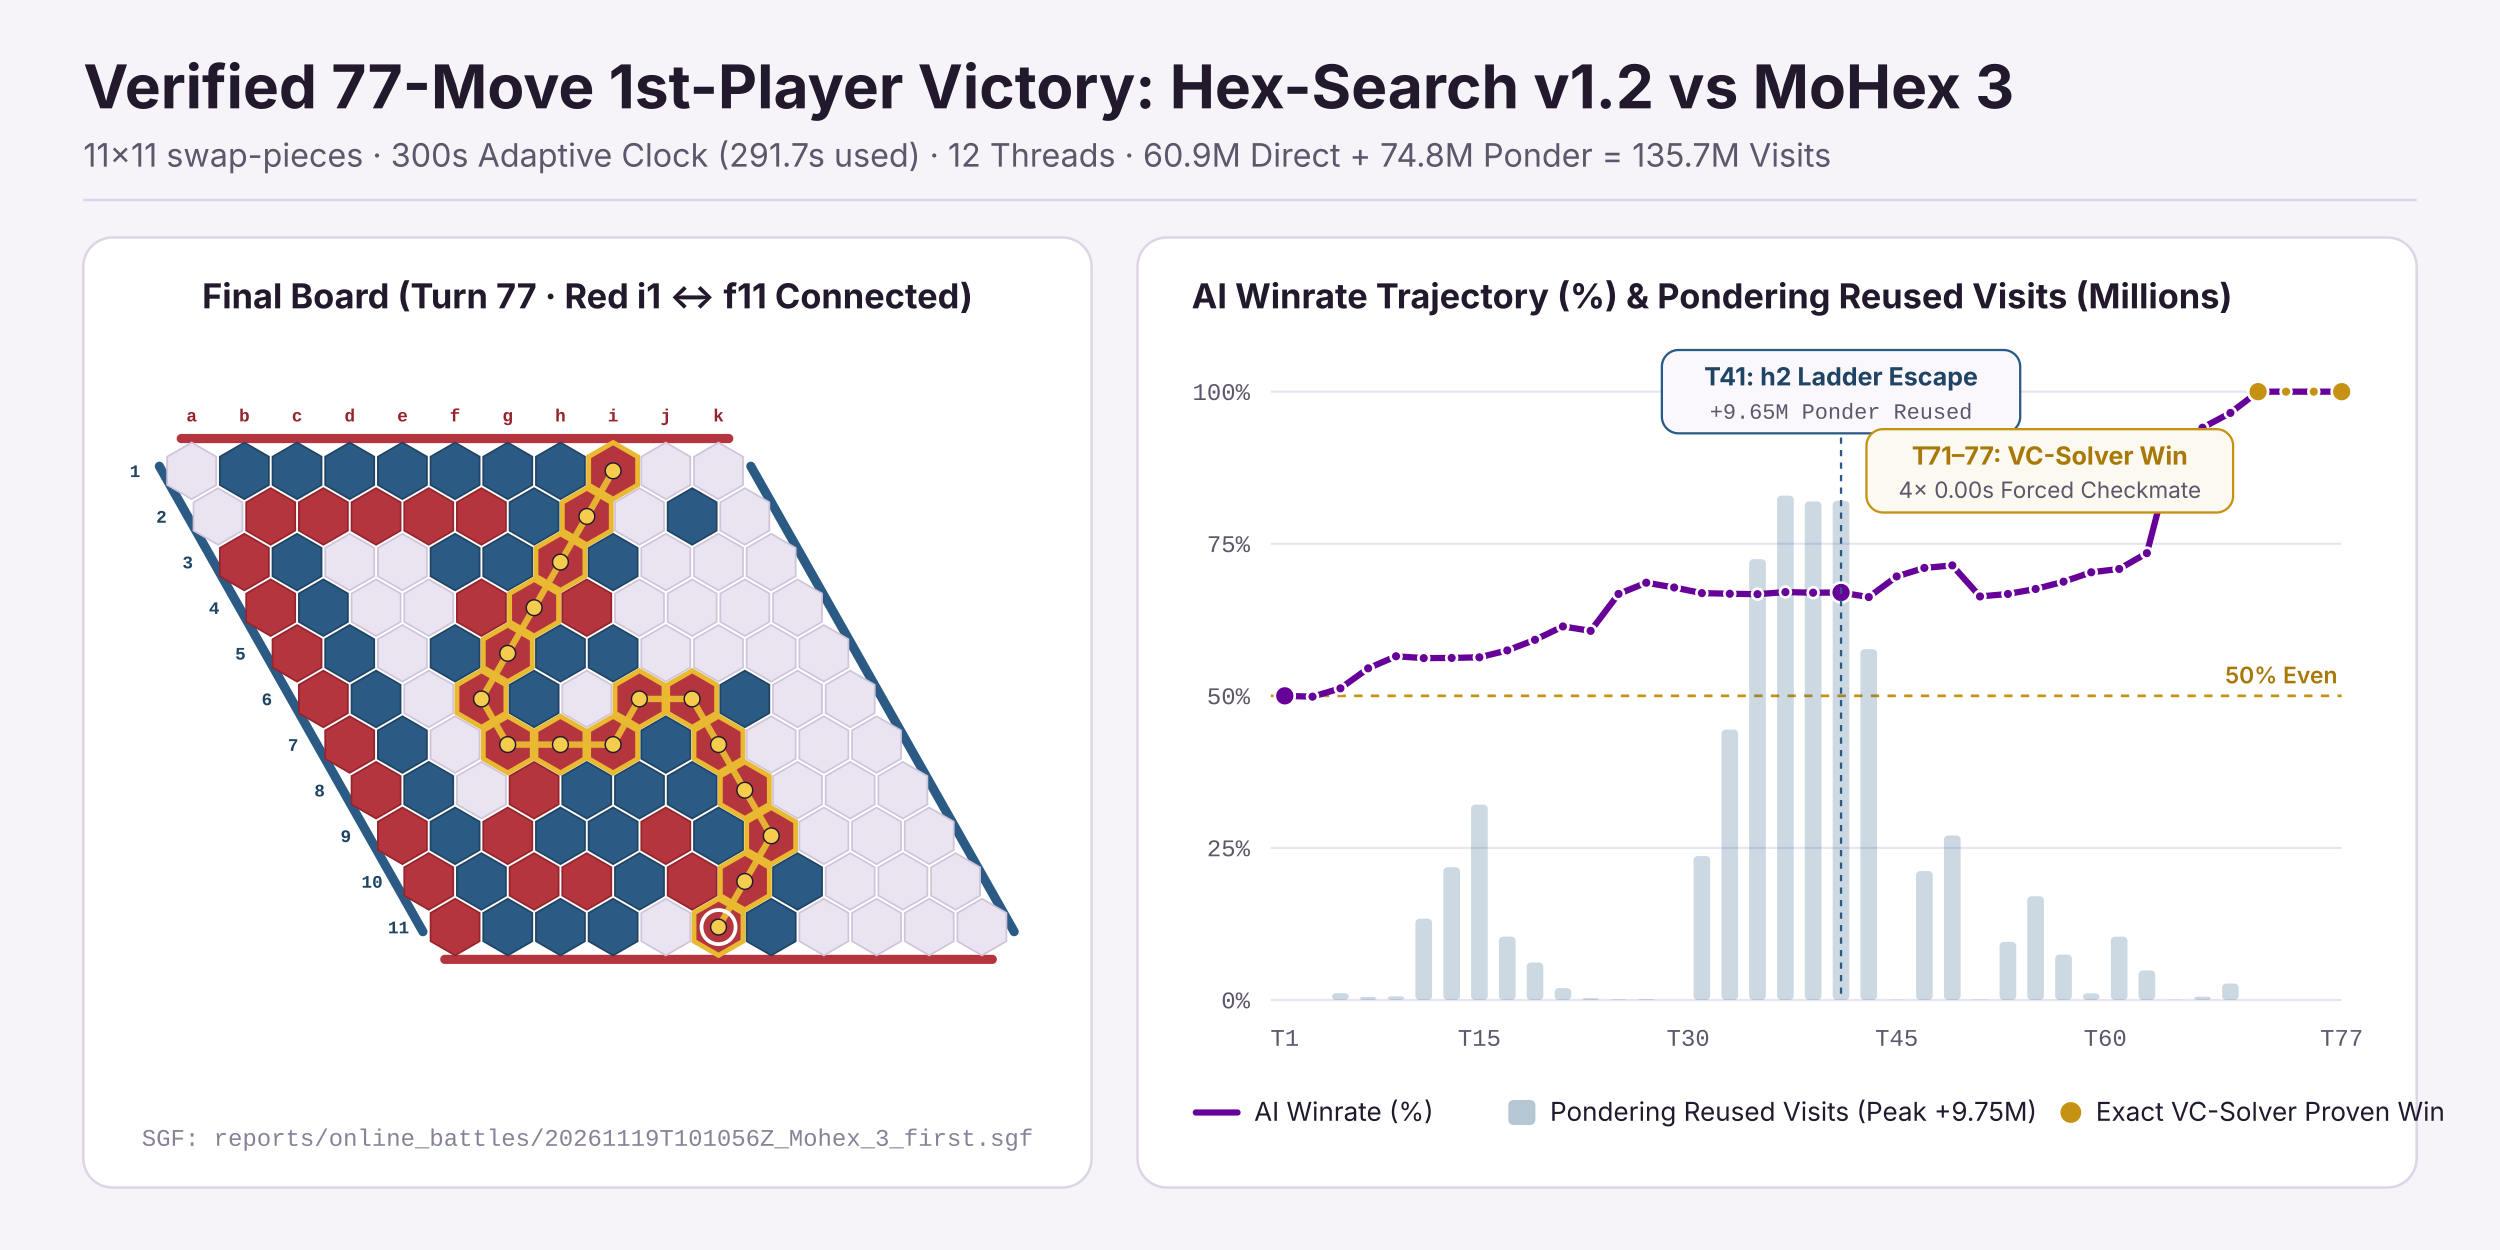
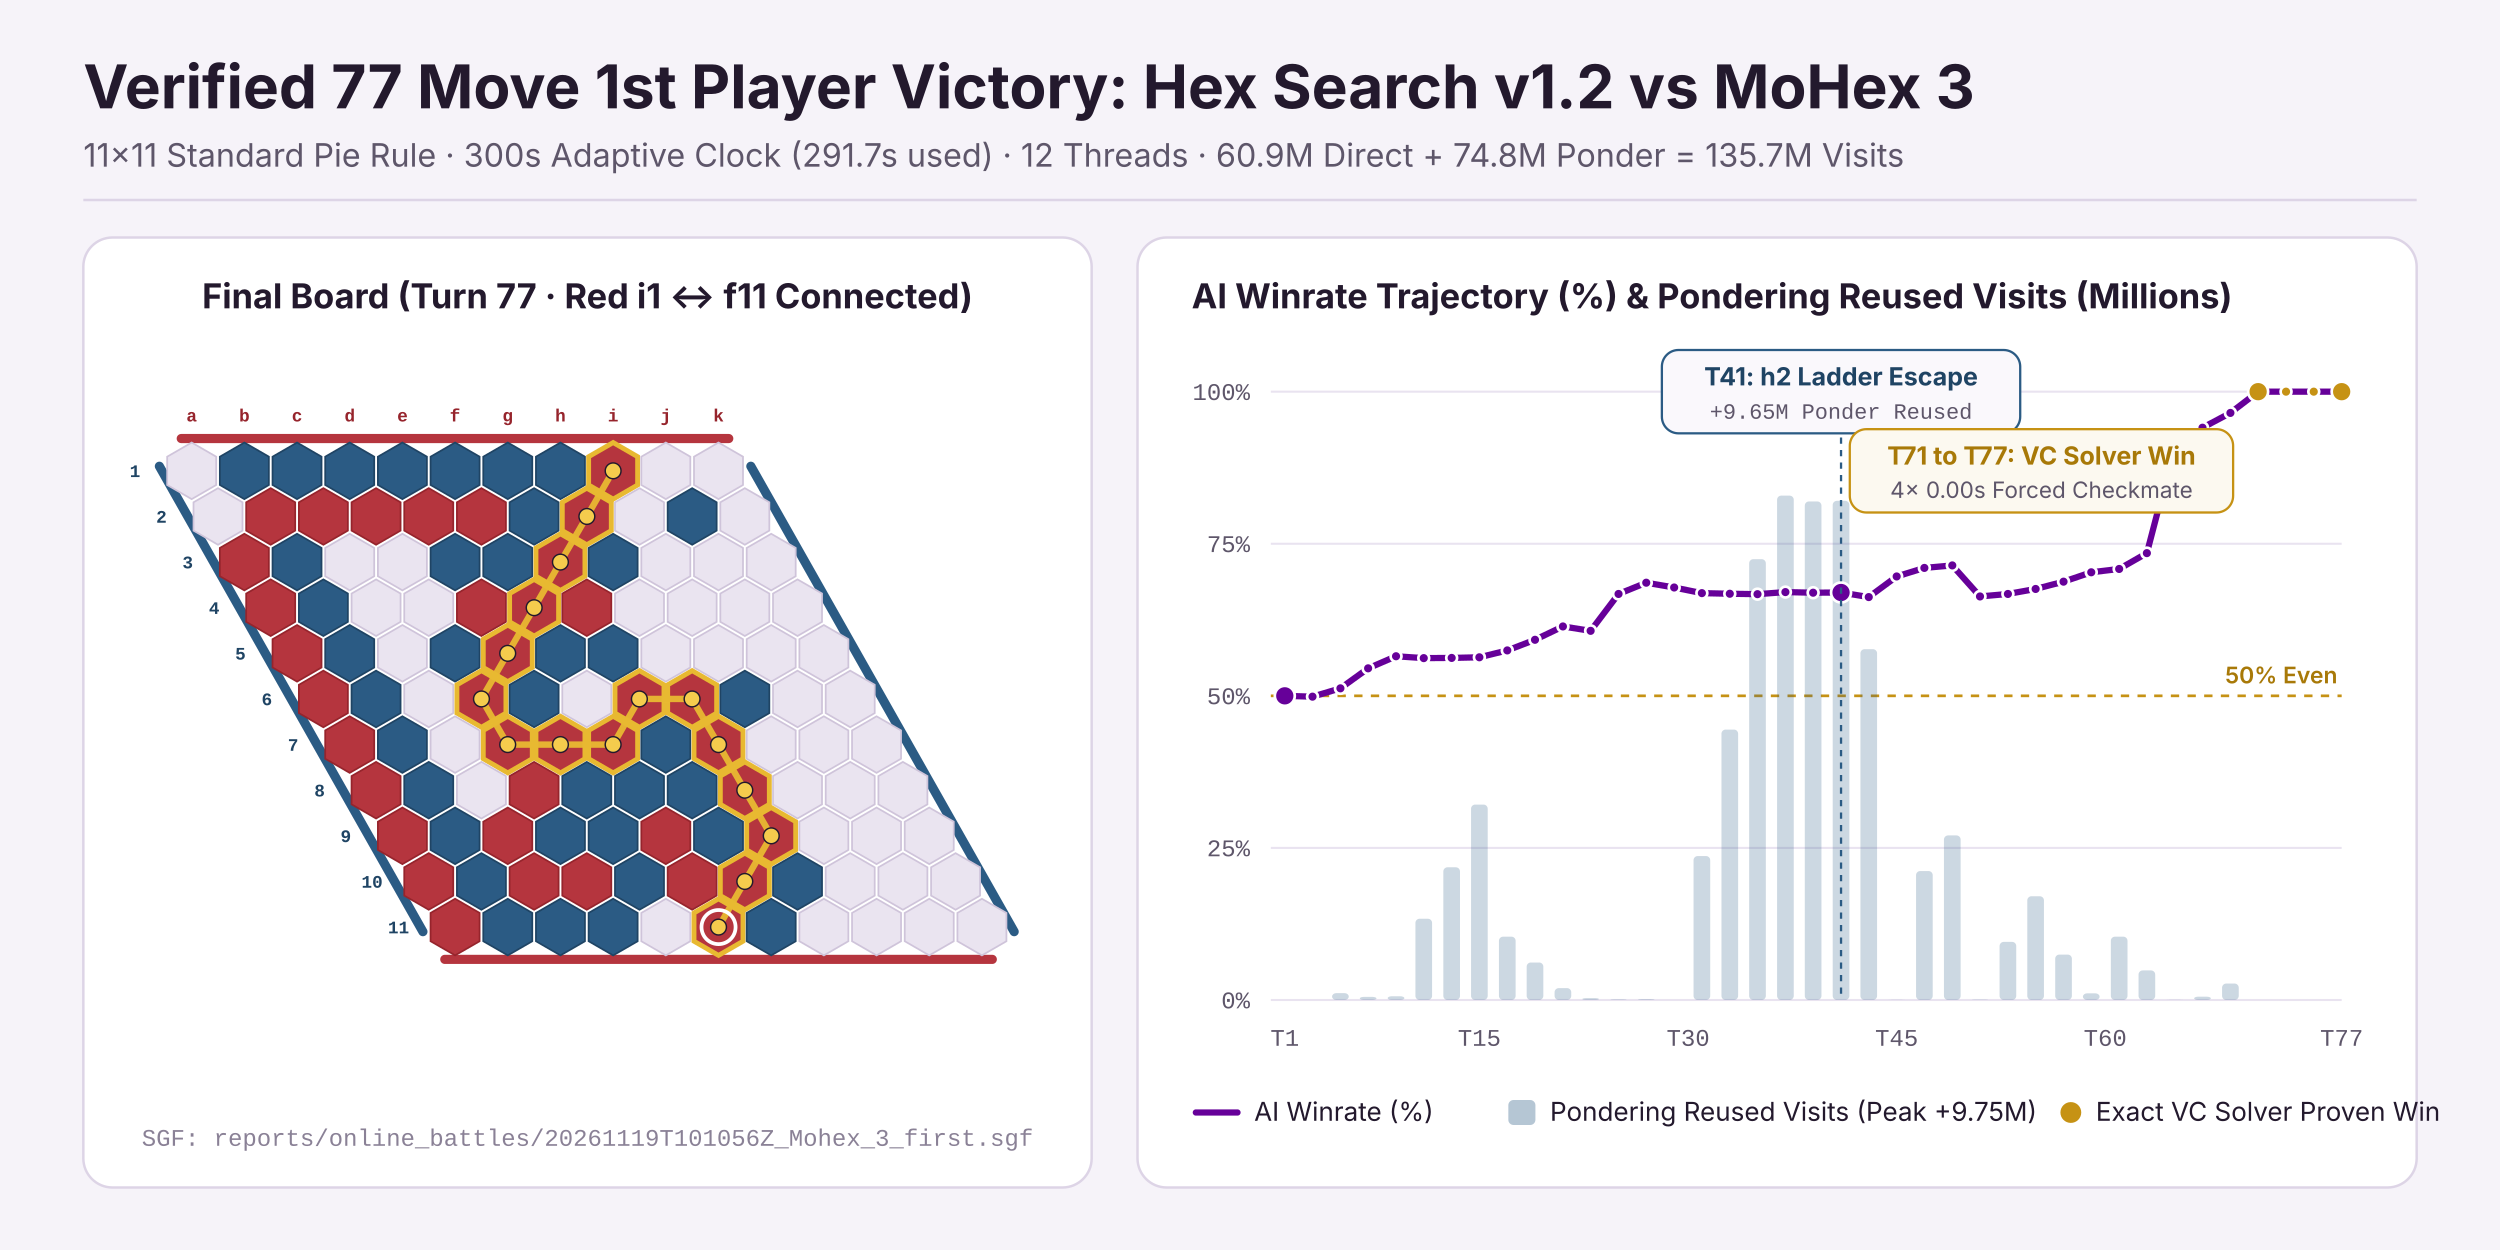
<svg xmlns="http://www.w3.org/2000/svg" viewBox="0 0 1200 600" width="1200" height="600" role="img" aria-labelledby="title desc">
  <style>text{font-family:Inter, 'Segoe UI', -apple-system, BlinkMacSystemFont, Helvetica, Arial, sans-serif;font-variant-numeric:tabular-nums}.mono{font-family:'JetBrains Mono', Consolas, 'Courier New', monospace}</style>
  <rect width="1200" height="600" fill="#F6F3F9" />
-   <text x="40" y="52" fill="#23192D" font-size="29" font-weight="750">Verified 77-Move 1st-Player Victory: Hex-Search v1.2 vs MoHex 3</text>
-   <text x="40" y="80" fill="#5E566A" font-size="15.5">11×11 swap-pieces · 300s Adaptive Clock (291.7s used) · 12 Threads · 60.9M Direct + 74.8M Ponder = 135.7M Visits</text>
+   <text x="40" y="52" fill="#23192D" font-size="29" font-weight="750">Verified 77 Move 1st Player Victory: Hex Search v1.2 vs MoHex 3</text>
+   <text x="40" y="80" fill="#5E566A" font-size="15.5">11×11 Standard Pie Rule · 300s Adaptive Clock (291.7s used) · 12 Threads · 60.9M Direct + 74.8M Ponder = 135.7M Visits</text>
  <path d="M40 96H1160" stroke="#DDD4E6" stroke-width="1.2" />
  <rect x="40" y="114" width="484" height="456" rx="14" fill="#FFFFFF" stroke="#DDD4E6" stroke-width="1.2" />
  <text x="282" y="148" text-anchor="middle" fill="#23192D" font-size="16.5" font-weight="700">Final Board (Turn 77 · Red i1 ↔ f11 Connected)</text>
  <line x1="87.0" y1="210.5" x2="349.8" y2="210.5" stroke="#B5353E" stroke-width="4.4" stroke-linecap="round" />
  <line x1="213.5" y1="460.5" x2="476.3" y2="460.5" stroke="#B5353E" stroke-width="4.4" stroke-linecap="round" />
  <line x1="76.5" y1="223.8" x2="203.0" y2="447.2" stroke="#2B5B84" stroke-width="4.4" stroke-linecap="round" />
  <line x1="360.4" y1="223.8" x2="486.8" y2="447.2" stroke="#2B5B84" stroke-width="4.4" stroke-linecap="round" />
  <text class="mono" x="92.0" y="202.3" text-anchor="middle" fill="#96242C" font-size="8.5" font-weight="700">a</text>
  <text class="mono" x="117.3" y="202.3" text-anchor="middle" fill="#96242C" font-size="8.5" font-weight="700">b</text>
  <text class="mono" x="142.6" y="202.3" text-anchor="middle" fill="#96242C" font-size="8.5" font-weight="700">c</text>
  <text class="mono" x="167.9" y="202.3" text-anchor="middle" fill="#96242C" font-size="8.5" font-weight="700">d</text>
  <text class="mono" x="193.2" y="202.3" text-anchor="middle" fill="#96242C" font-size="8.5" font-weight="700">e</text>
  <text class="mono" x="218.4" y="202.3" text-anchor="middle" fill="#96242C" font-size="8.5" font-weight="700">f</text>
  <text class="mono" x="243.7" y="202.3" text-anchor="middle" fill="#96242C" font-size="8.5" font-weight="700">g</text>
  <text class="mono" x="269.0" y="202.3" text-anchor="middle" fill="#96242C" font-size="8.5" font-weight="700">h</text>
  <text class="mono" x="294.3" y="202.3" text-anchor="middle" fill="#96242C" font-size="8.5" font-weight="700">i</text>
  <text class="mono" x="319.6" y="202.3" text-anchor="middle" fill="#96242C" font-size="8.5" font-weight="700">j</text>
  <text class="mono" x="344.9" y="202.3" text-anchor="middle" fill="#96242C" font-size="8.5" font-weight="700">k</text>
  <text class="mono" x="64.8" y="229.0" text-anchor="middle" fill="#1F4464" font-size="8.5" font-weight="700">1</text>
  <text class="mono" x="77.5" y="250.9" text-anchor="middle" fill="#1F4464" font-size="8.5" font-weight="700">2</text>
  <text class="mono" x="90.1" y="272.8" text-anchor="middle" fill="#1F4464" font-size="8.5" font-weight="700">3</text>
  <text class="mono" x="102.8" y="294.7" text-anchor="middle" fill="#1F4464" font-size="8.5" font-weight="700">4</text>
  <text class="mono" x="115.4" y="316.6" text-anchor="middle" fill="#1F4464" font-size="8.5" font-weight="700">5</text>
  <text class="mono" x="128.1" y="338.5" text-anchor="middle" fill="#1F4464" font-size="8.5" font-weight="700">6</text>
  <text class="mono" x="140.7" y="360.4" text-anchor="middle" fill="#1F4464" font-size="8.5" font-weight="700">7</text>
  <text class="mono" x="153.4" y="382.3" text-anchor="middle" fill="#1F4464" font-size="8.5" font-weight="700">8</text>
  <text class="mono" x="166.0" y="404.2" text-anchor="middle" fill="#1F4464" font-size="8.5" font-weight="700">9</text>
  <text class="mono" x="178.6" y="426.1" text-anchor="middle" fill="#1F4464" font-size="8.5" font-weight="700">10</text>
  <text class="mono" x="191.3" y="448.0" text-anchor="middle" fill="#1F4464" font-size="8.5" font-weight="700">11</text>
  <polygon points="103.76,219.21 103.76,232.79 92.00,239.58 80.24,232.79 80.24,219.21 92.00,212.42" fill="#EAE4F0" stroke="#CFC4DA" stroke-width="0.85" />
  <polygon points="129.05,219.21 129.05,232.79 117.29,239.58 105.53,232.79 105.53,219.21 117.29,212.42" fill="#2B5B84" stroke="#1F4464" stroke-width="0.85" />
  <polygon points="154.33,219.21 154.33,232.79 142.58,239.58 130.82,232.79 130.82,219.21 142.58,212.42" fill="#2B5B84" stroke="#1F4464" stroke-width="0.85" />
  <polygon points="179.62,219.21 179.62,232.79 167.86,239.58 156.10,232.79 156.10,219.21 167.86,212.42" fill="#2B5B84" stroke="#1F4464" stroke-width="0.85" />
  <polygon points="204.91,219.21 204.91,232.79 193.15,239.58 181.39,232.79 181.39,219.21 193.15,212.42" fill="#2B5B84" stroke="#1F4464" stroke-width="0.85" />
  <polygon points="230.20,219.21 230.20,232.79 218.44,239.58 206.68,232.79 206.68,219.21 218.44,212.42" fill="#2B5B84" stroke="#1F4464" stroke-width="0.85" />
  <polygon points="255.49,219.21 255.49,232.79 243.73,239.58 231.97,232.79 231.97,219.21 243.73,212.42" fill="#2B5B84" stroke="#1F4464" stroke-width="0.85" />
  <polygon points="280.77,219.21 280.77,232.79 269.02,239.58 257.26,232.79 257.26,219.21 269.02,212.42" fill="#2B5B84" stroke="#1F4464" stroke-width="0.85" />
  <polygon points="306.06,219.21 306.06,232.79 294.30,239.58 282.54,232.79 282.54,219.21 294.30,212.42" fill="#B5353E" stroke="#E8B931" stroke-width="2.34" />
  <polygon points="331.35,219.21 331.35,232.79 319.59,239.58 307.83,232.79 307.83,219.21 319.59,212.42" fill="#EAE4F0" stroke="#CFC4DA" stroke-width="0.85" />
  <polygon points="356.64,219.21 356.64,232.79 344.88,239.58 333.12,232.79 333.12,219.21 344.88,212.42" fill="#EAE4F0" stroke="#CFC4DA" stroke-width="0.85" />
  <polygon points="116.40,241.11 116.40,254.69 104.64,261.48 92.89,254.69 92.89,241.11 104.64,234.32" fill="#EAE4F0" stroke="#CFC4DA" stroke-width="0.85" />
  <polygon points="141.69,241.11 141.69,254.69 129.93,261.48 118.17,254.69 118.17,241.11 129.93,234.32" fill="#B5353E" stroke="#96242C" stroke-width="0.85" />
  <polygon points="166.98,241.11 166.98,254.69 155.22,261.48 143.46,254.69 143.46,241.11 155.22,234.32" fill="#B5353E" stroke="#96242C" stroke-width="0.85" />
  <polygon points="192.27,241.11 192.27,254.69 180.51,261.48 168.75,254.69 168.75,241.11 180.51,234.32" fill="#B5353E" stroke="#96242C" stroke-width="0.85" />
  <polygon points="217.55,241.11 217.55,254.69 205.80,261.48 194.04,254.69 194.04,241.11 205.80,234.32" fill="#B5353E" stroke="#96242C" stroke-width="0.85" />
  <polygon points="242.84,241.11 242.84,254.69 231.08,261.48 219.32,254.69 219.32,241.11 231.08,234.32" fill="#B5353E" stroke="#96242C" stroke-width="0.85" />
  <polygon points="268.13,241.11 268.13,254.69 256.37,261.48 244.61,254.69 244.61,241.11 256.37,234.32" fill="#2B5B84" stroke="#1F4464" stroke-width="0.85" />
  <polygon points="293.42,241.11 293.42,254.69 281.66,261.48 269.90,254.69 269.90,241.11 281.66,234.32" fill="#B5353E" stroke="#E8B931" stroke-width="2.34" />
  <polygon points="318.71,241.11 318.71,254.69 306.95,261.48 295.19,254.69 295.19,241.11 306.95,234.32" fill="#EAE4F0" stroke="#CFC4DA" stroke-width="0.85" />
  <polygon points="343.99,241.11 343.99,254.69 332.24,261.48 320.48,254.69 320.48,241.11 332.24,234.32" fill="#2B5B84" stroke="#1F4464" stroke-width="0.85" />
  <polygon points="369.28,241.11 369.28,254.69 357.52,261.48 345.76,254.69 345.76,241.11 357.52,234.32" fill="#EAE4F0" stroke="#CFC4DA" stroke-width="0.85" />
  <polygon points="129.05,263.01 129.05,276.59 117.29,283.38 105.53,276.59 105.53,263.01 117.29,256.22" fill="#B5353E" stroke="#96242C" stroke-width="0.85" />
  <polygon points="154.33,263.01 154.33,276.59 142.58,283.38 130.82,276.59 130.82,263.01 142.58,256.22" fill="#2B5B84" stroke="#1F4464" stroke-width="0.85" />
  <polygon points="179.62,263.01 179.62,276.59 167.86,283.38 156.10,276.59 156.10,263.01 167.86,256.22" fill="#EAE4F0" stroke="#CFC4DA" stroke-width="0.85" />
  <polygon points="204.91,263.01 204.91,276.59 193.15,283.38 181.39,276.59 181.39,263.01 193.15,256.22" fill="#EAE4F0" stroke="#CFC4DA" stroke-width="0.85" />
  <polygon points="230.20,263.01 230.20,276.59 218.44,283.38 206.68,276.59 206.68,263.01 218.44,256.22" fill="#2B5B84" stroke="#1F4464" stroke-width="0.85" />
  <polygon points="255.49,263.01 255.49,276.59 243.73,283.38 231.97,276.59 231.97,263.01 243.73,256.22" fill="#2B5B84" stroke="#1F4464" stroke-width="0.85" />
  <polygon points="280.77,263.01 280.77,276.59 269.02,283.38 257.26,276.59 257.26,263.01 269.02,256.22" fill="#B5353E" stroke="#E8B931" stroke-width="2.34" />
  <polygon points="306.06,263.01 306.06,276.59 294.30,283.38 282.54,276.59 282.54,263.01 294.30,256.22" fill="#2B5B84" stroke="#1F4464" stroke-width="0.85" />
  <polygon points="331.35,263.01 331.35,276.59 319.59,283.38 307.83,276.59 307.83,263.01 319.59,256.22" fill="#EAE4F0" stroke="#CFC4DA" stroke-width="0.85" />
  <polygon points="356.64,263.01 356.64,276.59 344.88,283.38 333.12,276.59 333.12,263.01 344.88,256.22" fill="#EAE4F0" stroke="#CFC4DA" stroke-width="0.85" />
  <polygon points="381.93,263.01 381.93,276.59 370.17,283.38 358.41,276.59 358.41,263.01 370.17,256.22" fill="#EAE4F0" stroke="#CFC4DA" stroke-width="0.85" />
  <polygon points="141.69,284.91 141.69,298.49 129.93,305.28 118.17,298.49 118.17,284.91 129.93,278.12" fill="#B5353E" stroke="#96242C" stroke-width="0.85" />
  <polygon points="166.98,284.91 166.98,298.49 155.22,305.28 143.46,298.49 143.46,284.91 155.22,278.12" fill="#2B5B84" stroke="#1F4464" stroke-width="0.85" />
  <polygon points="192.27,284.91 192.27,298.49 180.51,305.28 168.75,298.49 168.75,284.91 180.51,278.12" fill="#EAE4F0" stroke="#CFC4DA" stroke-width="0.85" />
  <polygon points="217.55,284.91 217.55,298.49 205.80,305.28 194.04,298.49 194.04,284.91 205.80,278.12" fill="#EAE4F0" stroke="#CFC4DA" stroke-width="0.85" />
  <polygon points="242.84,284.91 242.84,298.49 231.08,305.28 219.32,298.49 219.32,284.91 231.08,278.12" fill="#B5353E" stroke="#96242C" stroke-width="0.85" />
  <polygon points="268.13,284.91 268.13,298.49 256.37,305.28 244.61,298.49 244.61,284.91 256.37,278.12" fill="#B5353E" stroke="#E8B931" stroke-width="2.34" />
  <polygon points="293.42,284.91 293.42,298.49 281.66,305.28 269.90,298.49 269.90,284.91 281.66,278.12" fill="#B5353E" stroke="#96242C" stroke-width="0.85" />
  <polygon points="318.71,284.91 318.71,298.49 306.95,305.28 295.19,298.49 295.19,284.91 306.95,278.12" fill="#EAE4F0" stroke="#CFC4DA" stroke-width="0.85" />
  <polygon points="343.99,284.91 343.99,298.49 332.24,305.28 320.48,298.49 320.48,284.91 332.24,278.12" fill="#EAE4F0" stroke="#CFC4DA" stroke-width="0.85" />
  <polygon points="369.28,284.91 369.28,298.49 357.52,305.28 345.76,298.49 345.76,284.91 357.52,278.12" fill="#EAE4F0" stroke="#CFC4DA" stroke-width="0.85" />
  <polygon points="394.57,284.91 394.57,298.49 382.81,305.28 371.05,298.49 371.05,284.91 382.81,278.12" fill="#EAE4F0" stroke="#CFC4DA" stroke-width="0.85" />
  <polygon points="154.33,306.81 154.33,320.39 142.58,327.18 130.82,320.39 130.82,306.81 142.58,300.02" fill="#B5353E" stroke="#96242C" stroke-width="0.85" />
  <polygon points="179.62,306.81 179.62,320.39 167.86,327.18 156.10,320.39 156.10,306.81 167.86,300.02" fill="#2B5B84" stroke="#1F4464" stroke-width="0.85" />
  <polygon points="204.91,306.81 204.91,320.39 193.15,327.18 181.39,320.39 181.39,306.81 193.15,300.02" fill="#EAE4F0" stroke="#CFC4DA" stroke-width="0.85" />
  <polygon points="230.20,306.81 230.20,320.39 218.44,327.18 206.68,320.39 206.68,306.81 218.44,300.02" fill="#2B5B84" stroke="#1F4464" stroke-width="0.85" />
  <polygon points="255.49,306.81 255.49,320.39 243.73,327.18 231.97,320.39 231.97,306.81 243.73,300.02" fill="#B5353E" stroke="#E8B931" stroke-width="2.34" />
  <polygon points="280.77,306.81 280.77,320.39 269.02,327.18 257.26,320.39 257.26,306.81 269.02,300.02" fill="#2B5B84" stroke="#1F4464" stroke-width="0.85" />
  <polygon points="306.06,306.81 306.06,320.39 294.30,327.18 282.54,320.39 282.54,306.81 294.30,300.02" fill="#2B5B84" stroke="#1F4464" stroke-width="0.85" />
  <polygon points="331.35,306.81 331.35,320.39 319.59,327.18 307.83,320.39 307.83,306.81 319.59,300.02" fill="#EAE4F0" stroke="#CFC4DA" stroke-width="0.85" />
  <polygon points="356.64,306.81 356.64,320.39 344.88,327.18 333.12,320.39 333.12,306.81 344.88,300.02" fill="#EAE4F0" stroke="#CFC4DA" stroke-width="0.85" />
  <polygon points="381.93,306.81 381.93,320.39 370.17,327.18 358.41,320.39 358.41,306.81 370.17,300.02" fill="#EAE4F0" stroke="#CFC4DA" stroke-width="0.85" />
  <polygon points="407.21,306.81 407.21,320.39 395.46,327.18 383.70,320.39 383.70,306.81 395.46,300.02" fill="#EAE4F0" stroke="#CFC4DA" stroke-width="0.85" />
  <polygon points="166.98,328.71 166.98,342.29 155.22,349.08 143.46,342.29 143.46,328.71 155.22,321.92" fill="#B5353E" stroke="#96242C" stroke-width="0.85" />
  <polygon points="192.27,328.71 192.27,342.29 180.51,349.08 168.75,342.29 168.75,328.71 180.51,321.92" fill="#2B5B84" stroke="#1F4464" stroke-width="0.85" />
  <polygon points="217.55,328.71 217.55,342.29 205.80,349.08 194.04,342.29 194.04,328.71 205.80,321.92" fill="#EAE4F0" stroke="#CFC4DA" stroke-width="0.85" />
  <polygon points="242.84,328.71 242.84,342.29 231.08,349.08 219.32,342.29 219.32,328.71 231.08,321.92" fill="#B5353E" stroke="#E8B931" stroke-width="2.34" />
  <polygon points="268.13,328.71 268.13,342.29 256.37,349.08 244.61,342.29 244.61,328.71 256.37,321.92" fill="#2B5B84" stroke="#1F4464" stroke-width="0.85" />
  <polygon points="293.42,328.71 293.42,342.29 281.66,349.08 269.90,342.29 269.90,328.71 281.66,321.92" fill="#EAE4F0" stroke="#CFC4DA" stroke-width="0.85" />
  <polygon points="318.71,328.71 318.71,342.29 306.95,349.08 295.19,342.29 295.19,328.71 306.95,321.92" fill="#B5353E" stroke="#E8B931" stroke-width="2.34" />
  <polygon points="343.99,328.71 343.99,342.29 332.24,349.08 320.48,342.29 320.48,328.71 332.24,321.92" fill="#B5353E" stroke="#E8B931" stroke-width="2.34" />
  <polygon points="369.28,328.71 369.28,342.29 357.52,349.08 345.76,342.29 345.76,328.71 357.52,321.92" fill="#2B5B84" stroke="#1F4464" stroke-width="0.85" />
  <polygon points="394.57,328.71 394.57,342.29 382.81,349.08 371.05,342.29 371.05,328.71 382.81,321.92" fill="#EAE4F0" stroke="#CFC4DA" stroke-width="0.85" />
  <polygon points="419.86,328.71 419.86,342.29 408.10,349.08 396.34,342.29 396.34,328.71 408.10,321.92" fill="#EAE4F0" stroke="#CFC4DA" stroke-width="0.85" />
  <polygon points="179.62,350.61 179.62,364.19 167.86,370.98 156.10,364.19 156.10,350.61 167.86,343.82" fill="#B5353E" stroke="#96242C" stroke-width="0.85" />
  <polygon points="204.91,350.61 204.91,364.19 193.15,370.98 181.39,364.19 181.39,350.61 193.15,343.82" fill="#2B5B84" stroke="#1F4464" stroke-width="0.85" />
  <polygon points="230.20,350.61 230.20,364.19 218.44,370.98 206.68,364.19 206.68,350.61 218.44,343.82" fill="#EAE4F0" stroke="#CFC4DA" stroke-width="0.85" />
  <polygon points="255.49,350.61 255.49,364.19 243.73,370.98 231.97,364.19 231.97,350.61 243.73,343.82" fill="#B5353E" stroke="#E8B931" stroke-width="2.34" />
  <polygon points="280.77,350.61 280.77,364.19 269.02,370.98 257.26,364.19 257.26,350.61 269.02,343.82" fill="#B5353E" stroke="#E8B931" stroke-width="2.34" />
  <polygon points="306.06,350.61 306.06,364.19 294.30,370.98 282.54,364.19 282.54,350.61 294.30,343.82" fill="#B5353E" stroke="#E8B931" stroke-width="2.34" />
  <polygon points="331.35,350.61 331.35,364.19 319.59,370.98 307.83,364.19 307.83,350.61 319.59,343.82" fill="#2B5B84" stroke="#1F4464" stroke-width="0.85" />
  <polygon points="356.64,350.61 356.64,364.19 344.88,370.98 333.12,364.19 333.12,350.61 344.88,343.82" fill="#B5353E" stroke="#E8B931" stroke-width="2.34" />
  <polygon points="381.93,350.61 381.93,364.19 370.17,370.98 358.41,364.19 358.41,350.61 370.17,343.82" fill="#EAE4F0" stroke="#CFC4DA" stroke-width="0.85" />
  <polygon points="407.21,350.61 407.21,364.19 395.46,370.98 383.70,364.19 383.70,350.61 395.46,343.82" fill="#EAE4F0" stroke="#CFC4DA" stroke-width="0.85" />
  <polygon points="432.50,350.61 432.50,364.19 420.74,370.98 408.98,364.19 408.98,350.61 420.74,343.82" fill="#EAE4F0" stroke="#CFC4DA" stroke-width="0.85" />
  <polygon points="192.27,372.51 192.27,386.09 180.51,392.88 168.75,386.09 168.75,372.51 180.51,365.72" fill="#B5353E" stroke="#96242C" stroke-width="0.85" />
  <polygon points="217.55,372.51 217.55,386.09 205.80,392.88 194.04,386.09 194.04,372.51 205.80,365.72" fill="#2B5B84" stroke="#1F4464" stroke-width="0.85" />
  <polygon points="242.84,372.51 242.84,386.09 231.08,392.88 219.32,386.09 219.32,372.51 231.08,365.72" fill="#EAE4F0" stroke="#CFC4DA" stroke-width="0.85" />
  <polygon points="268.13,372.51 268.13,386.09 256.37,392.88 244.61,386.09 244.61,372.51 256.37,365.72" fill="#B5353E" stroke="#96242C" stroke-width="0.85" />
  <polygon points="293.42,372.51 293.42,386.09 281.66,392.88 269.90,386.09 269.90,372.51 281.66,365.72" fill="#2B5B84" stroke="#1F4464" stroke-width="0.85" />
  <polygon points="318.71,372.51 318.71,386.09 306.95,392.88 295.19,386.09 295.19,372.51 306.95,365.72" fill="#2B5B84" stroke="#1F4464" stroke-width="0.85" />
  <polygon points="343.99,372.51 343.99,386.09 332.24,392.88 320.48,386.09 320.48,372.51 332.24,365.72" fill="#2B5B84" stroke="#1F4464" stroke-width="0.85" />
  <polygon points="369.28,372.51 369.28,386.09 357.52,392.88 345.76,386.09 345.76,372.51 357.52,365.72" fill="#B5353E" stroke="#E8B931" stroke-width="2.34" />
  <polygon points="394.57,372.51 394.57,386.09 382.81,392.88 371.05,386.09 371.05,372.51 382.81,365.72" fill="#EAE4F0" stroke="#CFC4DA" stroke-width="0.85" />
  <polygon points="419.86,372.51 419.86,386.09 408.10,392.88 396.34,386.09 396.34,372.51 408.10,365.72" fill="#EAE4F0" stroke="#CFC4DA" stroke-width="0.85" />
  <polygon points="445.15,372.51 445.15,386.09 433.39,392.88 421.63,386.09 421.63,372.51 433.39,365.72" fill="#EAE4F0" stroke="#CFC4DA" stroke-width="0.85" />
  <polygon points="204.91,394.41 204.91,407.99 193.15,414.78 181.39,407.99 181.39,394.41 193.15,387.62" fill="#B5353E" stroke="#96242C" stroke-width="0.85" />
  <polygon points="230.20,394.41 230.20,407.99 218.44,414.78 206.68,407.99 206.68,394.41 218.44,387.62" fill="#2B5B84" stroke="#1F4464" stroke-width="0.85" />
  <polygon points="255.49,394.41 255.49,407.99 243.73,414.78 231.97,407.99 231.97,394.41 243.73,387.62" fill="#B5353E" stroke="#96242C" stroke-width="0.85" />
  <polygon points="280.77,394.41 280.77,407.99 269.02,414.78 257.26,407.99 257.26,394.41 269.02,387.62" fill="#2B5B84" stroke="#1F4464" stroke-width="0.85" />
  <polygon points="306.06,394.41 306.06,407.99 294.30,414.78 282.54,407.99 282.54,394.41 294.30,387.62" fill="#2B5B84" stroke="#1F4464" stroke-width="0.85" />
  <polygon points="331.35,394.41 331.35,407.99 319.59,414.78 307.83,407.99 307.83,394.41 319.59,387.62" fill="#B5353E" stroke="#96242C" stroke-width="0.85" />
  <polygon points="356.64,394.41 356.64,407.99 344.88,414.78 333.12,407.99 333.12,394.41 344.88,387.62" fill="#2B5B84" stroke="#1F4464" stroke-width="0.85" />
  <polygon points="381.93,394.41 381.93,407.99 370.17,414.78 358.41,407.99 358.41,394.41 370.17,387.62" fill="#B5353E" stroke="#E8B931" stroke-width="2.34" />
  <polygon points="407.21,394.41 407.21,407.99 395.46,414.78 383.70,407.99 383.70,394.41 395.46,387.62" fill="#EAE4F0" stroke="#CFC4DA" stroke-width="0.85" />
  <polygon points="432.50,394.41 432.50,407.99 420.74,414.78 408.98,407.99 408.98,394.41 420.74,387.62" fill="#EAE4F0" stroke="#CFC4DA" stroke-width="0.85" />
  <polygon points="457.79,394.41 457.79,407.99 446.03,414.78 434.27,407.99 434.27,394.41 446.03,387.62" fill="#EAE4F0" stroke="#CFC4DA" stroke-width="0.85" />
  <polygon points="217.55,416.31 217.55,429.89 205.80,436.68 194.04,429.89 194.04,416.31 205.80,409.52" fill="#B5353E" stroke="#96242C" stroke-width="0.85" />
  <polygon points="242.84,416.31 242.84,429.89 231.08,436.68 219.32,429.89 219.32,416.31 231.08,409.52" fill="#2B5B84" stroke="#1F4464" stroke-width="0.85" />
  <polygon points="268.13,416.31 268.13,429.89 256.37,436.68 244.61,429.89 244.61,416.31 256.37,409.52" fill="#B5353E" stroke="#96242C" stroke-width="0.85" />
  <polygon points="293.42,416.31 293.42,429.89 281.66,436.68 269.90,429.89 269.90,416.31 281.66,409.52" fill="#B5353E" stroke="#96242C" stroke-width="0.85" />
  <polygon points="318.71,416.31 318.71,429.89 306.95,436.68 295.19,429.89 295.19,416.31 306.95,409.52" fill="#2B5B84" stroke="#1F4464" stroke-width="0.85" />
  <polygon points="343.99,416.31 343.99,429.89 332.24,436.68 320.48,429.89 320.48,416.31 332.24,409.52" fill="#B5353E" stroke="#96242C" stroke-width="0.85" />
  <polygon points="369.28,416.31 369.28,429.89 357.52,436.68 345.76,429.89 345.76,416.31 357.52,409.52" fill="#B5353E" stroke="#E8B931" stroke-width="2.34" />
  <polygon points="394.57,416.31 394.57,429.89 382.81,436.68 371.05,429.89 371.05,416.31 382.81,409.52" fill="#2B5B84" stroke="#1F4464" stroke-width="0.85" />
  <polygon points="419.86,416.31 419.86,429.89 408.10,436.68 396.34,429.89 396.34,416.31 408.10,409.52" fill="#EAE4F0" stroke="#CFC4DA" stroke-width="0.85" />
  <polygon points="445.15,416.31 445.15,429.89 433.39,436.68 421.63,429.89 421.63,416.31 433.39,409.52" fill="#EAE4F0" stroke="#CFC4DA" stroke-width="0.85" />
  <polygon points="470.43,416.31 470.43,429.89 458.68,436.68 446.92,429.89 446.92,416.31 458.68,409.52" fill="#EAE4F0" stroke="#CFC4DA" stroke-width="0.85" />
  <polygon points="230.20,438.21 230.20,451.79 218.44,458.58 206.68,451.79 206.68,438.21 218.44,431.42" fill="#B5353E" stroke="#96242C" stroke-width="0.85" />
  <polygon points="255.49,438.21 255.49,451.79 243.73,458.58 231.97,451.79 231.97,438.21 243.73,431.42" fill="#2B5B84" stroke="#1F4464" stroke-width="0.85" />
  <polygon points="280.77,438.21 280.77,451.79 269.02,458.58 257.26,451.79 257.26,438.21 269.02,431.42" fill="#2B5B84" stroke="#1F4464" stroke-width="0.85" />
  <polygon points="306.06,438.21 306.06,451.79 294.30,458.58 282.54,451.79 282.54,438.21 294.30,431.42" fill="#2B5B84" stroke="#1F4464" stroke-width="0.85" />
  <polygon points="331.35,438.21 331.35,451.79 319.59,458.58 307.83,451.79 307.83,438.21 319.59,431.42" fill="#EAE4F0" stroke="#CFC4DA" stroke-width="0.85" />
  <polygon points="356.64,438.21 356.64,451.79 344.88,458.58 333.12,451.79 333.12,438.21 344.88,431.42" fill="#B5353E" stroke="#E8B931" stroke-width="2.34" />
  <polygon points="381.93,438.21 381.93,451.79 370.17,458.58 358.41,451.79 358.41,438.21 370.17,431.42" fill="#2B5B84" stroke="#1F4464" stroke-width="0.85" />
  <polygon points="407.21,438.21 407.21,451.79 395.46,458.58 383.70,451.79 383.70,438.21 395.46,431.42" fill="#EAE4F0" stroke="#CFC4DA" stroke-width="0.85" />
  <polygon points="432.50,438.21 432.50,451.79 420.74,458.58 408.98,451.79 408.98,438.21 420.74,431.42" fill="#EAE4F0" stroke="#CFC4DA" stroke-width="0.85" />
  <polygon points="457.79,438.21 457.79,451.79 446.03,458.58 434.27,451.79 434.27,438.21 446.03,431.42" fill="#EAE4F0" stroke="#CFC4DA" stroke-width="0.85" />
  <polygon points="483.08,438.21 483.08,451.79 471.32,458.58 459.56,451.79 459.56,438.21 471.32,431.42" fill="#EAE4F0" stroke="#CFC4DA" stroke-width="0.85" />
  <polyline points="294.3,226.0 281.7,247.9 269.0,269.8 256.4,291.7 243.7,313.6 231.1,335.5 243.7,357.4 269.0,357.4 294.3,357.4 306.9,335.5 332.2,335.5 344.9,357.4 357.5,379.3 370.2,401.2 357.5,423.1 344.9,445.0" fill="none" stroke="#E8B931" stroke-width="3.07" stroke-linecap="round" stroke-linejoin="round" opacity="0.95" />
  <circle cx="294.3" cy="226.0" r="3.80" fill="#F5CC4D" stroke="#23192D" stroke-width="0.7" />
  <circle cx="281.7" cy="247.9" r="3.80" fill="#F5CC4D" stroke="#23192D" stroke-width="0.7" />
  <circle cx="269.0" cy="269.8" r="3.80" fill="#F5CC4D" stroke="#23192D" stroke-width="0.7" />
  <circle cx="256.4" cy="291.7" r="3.80" fill="#F5CC4D" stroke="#23192D" stroke-width="0.7" />
  <circle cx="243.7" cy="313.6" r="3.80" fill="#F5CC4D" stroke="#23192D" stroke-width="0.7" />
  <circle cx="231.1" cy="335.5" r="3.80" fill="#F5CC4D" stroke="#23192D" stroke-width="0.7" />
  <circle cx="243.7" cy="357.4" r="3.80" fill="#F5CC4D" stroke="#23192D" stroke-width="0.7" />
  <circle cx="269.0" cy="357.4" r="3.80" fill="#F5CC4D" stroke="#23192D" stroke-width="0.7" />
  <circle cx="294.3" cy="357.4" r="3.80" fill="#F5CC4D" stroke="#23192D" stroke-width="0.7" />
  <circle cx="306.9" cy="335.5" r="3.80" fill="#F5CC4D" stroke="#23192D" stroke-width="0.7" />
  <circle cx="332.2" cy="335.5" r="3.80" fill="#F5CC4D" stroke="#23192D" stroke-width="0.7" />
  <circle cx="344.9" cy="357.4" r="3.80" fill="#F5CC4D" stroke="#23192D" stroke-width="0.7" />
  <circle cx="357.5" cy="379.3" r="3.80" fill="#F5CC4D" stroke="#23192D" stroke-width="0.7" />
  <circle cx="370.2" cy="401.2" r="3.80" fill="#F5CC4D" stroke="#23192D" stroke-width="0.7" />
  <circle cx="357.5" cy="423.1" r="3.80" fill="#F5CC4D" stroke="#23192D" stroke-width="0.7" />
  <circle cx="344.9" cy="445.0" r="3.80" fill="#F5CC4D" stroke="#23192D" stroke-width="0.7" />
  <circle cx="344.9" cy="445.0" r="8.18" fill="none" stroke="#FFFFFF" stroke-width="1.8" />
  <text class="mono" x="282" y="550" text-anchor="middle" fill="#8A8196" font-size="11.5">SGF: reports/online_battles/20261119T101056Z_Mohex_3_first.sgf</text>
  <rect x="546" y="114" width="614" height="456" rx="14" fill="#FFFFFF" stroke="#DDD4E6" stroke-width="1.2" />
  <text x="572" y="148" fill="#23192D" font-size="16.5" font-weight="700">AI Winrate Trajectory (%) &amp; Pondering Reused Visits (Millions)</text>
  <line x1="610" y1="480.0" x2="1124" y2="480.0" stroke="#E9E3F0" stroke-width="1" />
  <text class="mono" x="600" y="484.0" text-anchor="end" fill="#5E566A" font-size="11.5">0%</text>
  <line x1="610" y1="407.0" x2="1124" y2="407.0" stroke="#E9E3F0" stroke-width="1" />
  <text class="mono" x="600" y="411.0" text-anchor="end" fill="#5E566A" font-size="11.5">25%</text>
  <line x1="610" y1="334.0" x2="1124" y2="334.0" stroke="#C69214" stroke-dasharray="4,4" stroke-width="1.3" />
  <text x="1122" y="328.0" text-anchor="end" fill="#A87908" font-size="11" font-weight="600">50% Even</text>
  <text class="mono" x="600" y="338.0" text-anchor="end" fill="#5E566A" font-size="11.5">50%</text>
  <line x1="610" y1="261.0" x2="1124" y2="261.0" stroke="#E9E3F0" stroke-width="1" />
  <text class="mono" x="600" y="265.0" text-anchor="end" fill="#5E566A" font-size="11.5">75%</text>
  <line x1="610" y1="188.0" x2="1124" y2="188.0" stroke="#E9E3F0" stroke-width="1" />
  <text class="mono" x="600" y="192.0" text-anchor="end" fill="#5E566A" font-size="11.5">100%</text>
  <rect x="639.4" y="476.7" width="8" height="3.3" rx="2" fill="#2B5B84" opacity="0.24" />
  <rect x="652.7" y="478.5" width="8" height="1.5" rx="2" fill="#2B5B84" opacity="0.24" />
  <rect x="666.1" y="478.2" width="8" height="1.8" rx="2" fill="#2B5B84" opacity="0.24" />
  <rect x="679.4" y="441.0" width="8" height="39.0" rx="2" fill="#2B5B84" opacity="0.24" />
  <rect x="692.8" y="416.3" width="8" height="63.7" rx="2" fill="#2B5B84" opacity="0.24" />
  <rect x="706.1" y="386.2" width="8" height="93.8" rx="2" fill="#2B5B84" opacity="0.24" />
  <rect x="719.5" y="449.6" width="8" height="30.4" rx="2" fill="#2B5B84" opacity="0.24" />
  <rect x="732.8" y="462.0" width="8" height="18.0" rx="2" fill="#2B5B84" opacity="0.24" />
  <rect x="746.2" y="474.3" width="8" height="5.7" rx="2" fill="#2B5B84" opacity="0.24" />
  <rect x="759.5" y="479.1" width="8" height="0.9" rx="2" fill="#2B5B84" opacity="0.24" />
  <rect x="772.9" y="479.7" width="8" height="0.3" rx="2" fill="#2B5B84" opacity="0.24" />
  <rect x="786.2" y="479.6" width="8" height="0.4" rx="2" fill="#2B5B84" opacity="0.24" />
  <rect x="812.9" y="410.9" width="8" height="69.1" rx="2" fill="#2B5B84" opacity="0.24" />
  <rect x="826.3" y="350.2" width="8" height="129.8" rx="2" fill="#2B5B84" opacity="0.24" />
  <rect x="839.6" y="268.4" width="8" height="211.6" rx="2" fill="#2B5B84" opacity="0.24" />
  <rect x="853.0" y="237.9" width="8" height="242.1" rx="2" fill="#2B5B84" opacity="0.24" />
  <rect x="866.3" y="240.7" width="8" height="239.3" rx="2" fill="#2B5B84" opacity="0.24" />
  <rect x="879.7" y="240.4" width="8" height="239.6" rx="2" fill="#2B5B84" opacity="0.24" />
  <rect x="893.0" y="311.6" width="8" height="168.4" rx="2" fill="#2B5B84" opacity="0.24" />
  <rect x="906.4" y="479.9" width="8" height="0.1" rx="2" fill="#2B5B84" opacity="0.24" />
  <rect x="919.7" y="418.1" width="8" height="61.9" rx="2" fill="#2B5B84" opacity="0.24" />
  <rect x="933.1" y="401.0" width="8" height="79.0" rx="2" fill="#2B5B84" opacity="0.24" />
  <rect x="946.4" y="479.8" width="8" height="0.2" rx="2" fill="#2B5B84" opacity="0.24" />
  <rect x="959.8" y="452.1" width="8" height="27.9" rx="2" fill="#2B5B84" opacity="0.24" />
  <rect x="973.1" y="430.2" width="8" height="49.8" rx="2" fill="#2B5B84" opacity="0.24" />
  <rect x="986.5" y="458.2" width="8" height="21.8" rx="2" fill="#2B5B84" opacity="0.24" />
  <rect x="999.8" y="476.8" width="8" height="3.2" rx="2" fill="#2B5B84" opacity="0.24" />
  <rect x="1013.2" y="449.6" width="8" height="30.4" rx="2" fill="#2B5B84" opacity="0.24" />
  <rect x="1026.5" y="465.8" width="8" height="14.2" rx="2" fill="#2B5B84" opacity="0.24" />
  <rect x="1039.9" y="479.9" width="8" height="0.1" rx="2" fill="#2B5B84" opacity="0.24" />
  <rect x="1053.2" y="478.4" width="8" height="1.6" rx="2" fill="#2B5B84" opacity="0.24" />
  <rect x="1066.6" y="472.1" width="8" height="7.9" rx="2" fill="#2B5B84" opacity="0.24" />
  <path d="M 616.7 334.0 L 630.0 334.4 L 643.4 330.4 L 656.7 320.8 L 670.1 315.0 L 683.4 315.9 L 696.8 315.8 L 710.1 315.5 L 723.5 312.2 L 736.8 307.1 L 750.2 300.7 L 763.5 302.8 L 776.9 285.1 L 790.2 279.7 L 803.6 282.0 L 816.9 284.7 L 830.3 285.0 L 843.6 285.2 L 857.0 284.2 L 870.3 284.5 L 883.7 284.4 L 897.0 286.6 L 910.4 276.7 L 923.7 272.6 L 937.1 271.4 L 950.4 286.3 L 963.8 285.1 L 977.1 282.7 L 990.5 279.2 L 1003.8 274.7 L 1017.2 273.1 L 1030.5 265.5 L 1043.9 214.2 L 1057.2 205.3 L 1070.6 198.2 L 1083.9 188.0 L 1097.3 188.0 L 1110.6 188.0 L 1124.0 188.0" fill="none" stroke="#660099" stroke-width="3" stroke-linejoin="round" />
  <circle cx="616.7" cy="334.0" r="4.8" fill="#660099" stroke="#FFFFFF" stroke-width="1.3" />
  <circle cx="630.0" cy="334.4" r="2.6" fill="#660099" stroke="#FFFFFF" stroke-width="1.3" />
  <circle cx="643.4" cy="330.4" r="2.6" fill="#660099" stroke="#FFFFFF" stroke-width="1.3" />
  <circle cx="656.7" cy="320.8" r="2.6" fill="#660099" stroke="#FFFFFF" stroke-width="1.3" />
  <circle cx="670.1" cy="315.0" r="2.6" fill="#660099" stroke="#FFFFFF" stroke-width="1.3" />
  <circle cx="683.4" cy="315.9" r="2.6" fill="#660099" stroke="#FFFFFF" stroke-width="1.3" />
  <circle cx="696.8" cy="315.8" r="2.6" fill="#660099" stroke="#FFFFFF" stroke-width="1.3" />
  <circle cx="710.1" cy="315.5" r="2.6" fill="#660099" stroke="#FFFFFF" stroke-width="1.3" />
  <circle cx="723.5" cy="312.2" r="2.6" fill="#660099" stroke="#FFFFFF" stroke-width="1.3" />
  <circle cx="736.8" cy="307.1" r="2.6" fill="#660099" stroke="#FFFFFF" stroke-width="1.3" />
  <circle cx="750.2" cy="300.7" r="2.6" fill="#660099" stroke="#FFFFFF" stroke-width="1.3" />
  <circle cx="763.5" cy="302.8" r="2.6" fill="#660099" stroke="#FFFFFF" stroke-width="1.3" />
  <circle cx="776.9" cy="285.1" r="2.6" fill="#660099" stroke="#FFFFFF" stroke-width="1.3" />
  <circle cx="790.2" cy="279.7" r="2.6" fill="#660099" stroke="#FFFFFF" stroke-width="1.3" />
  <circle cx="803.6" cy="282.0" r="2.6" fill="#660099" stroke="#FFFFFF" stroke-width="1.3" />
  <circle cx="816.9" cy="284.7" r="2.6" fill="#660099" stroke="#FFFFFF" stroke-width="1.3" />
  <circle cx="830.3" cy="285.0" r="2.6" fill="#660099" stroke="#FFFFFF" stroke-width="1.3" />
  <circle cx="843.6" cy="285.2" r="2.6" fill="#660099" stroke="#FFFFFF" stroke-width="1.3" />
  <circle cx="857.0" cy="284.2" r="2.6" fill="#660099" stroke="#FFFFFF" stroke-width="1.3" />
  <circle cx="870.3" cy="284.5" r="2.6" fill="#660099" stroke="#FFFFFF" stroke-width="1.3" />
  <circle cx="883.7" cy="284.4" r="4.8" fill="#660099" stroke="#FFFFFF" stroke-width="1.3" />
  <circle cx="897.0" cy="286.6" r="2.6" fill="#660099" stroke="#FFFFFF" stroke-width="1.3" />
  <circle cx="910.4" cy="276.7" r="2.6" fill="#660099" stroke="#FFFFFF" stroke-width="1.3" />
  <circle cx="923.7" cy="272.6" r="2.6" fill="#660099" stroke="#FFFFFF" stroke-width="1.3" />
  <circle cx="937.1" cy="271.4" r="2.6" fill="#660099" stroke="#FFFFFF" stroke-width="1.3" />
  <circle cx="950.4" cy="286.3" r="2.6" fill="#660099" stroke="#FFFFFF" stroke-width="1.3" />
  <circle cx="963.8" cy="285.1" r="2.6" fill="#660099" stroke="#FFFFFF" stroke-width="1.3" />
  <circle cx="977.1" cy="282.7" r="2.6" fill="#660099" stroke="#FFFFFF" stroke-width="1.3" />
  <circle cx="990.5" cy="279.2" r="2.6" fill="#660099" stroke="#FFFFFF" stroke-width="1.3" />
  <circle cx="1003.8" cy="274.7" r="2.6" fill="#660099" stroke="#FFFFFF" stroke-width="1.3" />
  <circle cx="1017.2" cy="273.1" r="2.6" fill="#660099" stroke="#FFFFFF" stroke-width="1.3" />
  <circle cx="1030.5" cy="265.5" r="2.6" fill="#660099" stroke="#FFFFFF" stroke-width="1.3" />
  <circle cx="1043.9" cy="214.2" r="4.8" fill="#660099" stroke="#FFFFFF" stroke-width="1.3" />
  <circle cx="1057.2" cy="205.3" r="2.6" fill="#660099" stroke="#FFFFFF" stroke-width="1.3" />
  <circle cx="1070.6" cy="198.2" r="2.6" fill="#660099" stroke="#FFFFFF" stroke-width="1.3" />
  <circle cx="1083.9" cy="188.0" r="4.8" fill="#C69214" stroke="#FFFFFF" stroke-width="1.3" />
  <circle cx="1097.3" cy="188.0" r="2.6" fill="#C69214" stroke="#FFFFFF" stroke-width="1.3" />
  <circle cx="1110.6" cy="188.0" r="2.6" fill="#C69214" stroke="#FFFFFF" stroke-width="1.3" />
  <circle cx="1124.0" cy="188.0" r="4.8" fill="#C69214" stroke="#FFFFFF" stroke-width="1.3" />
  <text class="mono" x="616.7" y="502" text-anchor="middle" fill="#5E566A" font-size="11.5">T1</text>
  <text class="mono" x="710.1" y="502" text-anchor="middle" fill="#5E566A" font-size="11.5">T15</text>
  <text class="mono" x="810.3" y="502" text-anchor="middle" fill="#5E566A" font-size="11.5">T30</text>
  <text class="mono" x="910.4" y="502" text-anchor="middle" fill="#5E566A" font-size="11.5">T45</text>
  <text class="mono" x="1010.5" y="502" text-anchor="middle" fill="#5E566A" font-size="11.5">T60</text>
  <text class="mono" x="1124.0" y="502" text-anchor="middle" fill="#5E566A" font-size="11.5">T77</text>
  <line x1="883.7" y1="204" x2="883.7" y2="480" stroke="#2B5B84" stroke-dasharray="3,3" stroke-width="1.1" />
  <rect x="797.7" y="168" width="172" height="40" rx="8" fill="#FAF8FC" stroke="#2B5B84" stroke-width="1.1" />
  <text x="883.7" y="185" text-anchor="middle" fill="#1F4464" font-size="12" font-weight="700">T41: h2 Ladder Escape</text>
  <text class="mono" x="883.7" y="201" text-anchor="middle" fill="#5E566A" font-size="10.5">+9.65M Ponder Reused</text>
-   <rect x="895.9" y="206" width="176" height="40" rx="8" fill="#FCF9F0" stroke="#C69214" stroke-width="1.1" />
-   <text x="983.9" y="223" text-anchor="middle" fill="#A87908" font-size="12" font-weight="700">T71–77: VC-Solver Win</text>
-   <text x="983.9" y="239" text-anchor="middle" fill="#5E566A" font-size="10.8">4× 0.00s Forced Checkmate</text>
+   <rect x="887.9" y="206" width="184" height="40" rx="8" fill="#FCF9F0" stroke="#C69214" stroke-width="1.1" />
+   <text x="979.9" y="223" text-anchor="middle" fill="#A87908" font-size="12" font-weight="700">T71 to T77: VC Solver Win</text>
+   <text x="979.9" y="239" text-anchor="middle" fill="#5E566A" font-size="10.8">4× 0.00s Forced Checkmate</text>
  <line x1="574" y1="534" x2="594" y2="534" stroke="#660099" stroke-width="3" stroke-linecap="round" />
  <text x="602" y="538" fill="#23192D" font-size="12.5">AI Winrate (%)</text>
  <rect x="724" y="528" width="13" height="12" rx="2.5" fill="#2B5B84" opacity="0.35" />
  <text x="744" y="538" fill="#23192D" font-size="12.5">Pondering Reused Visits (Peak +9.75M)</text>
  <circle cx="994" cy="534" r="5" fill="#C69214" />
-   <text x="1006" y="538" fill="#23192D" font-size="12.5">Exact VC-Solver Proven Win</text>
+   <text x="1006" y="538" fill="#23192D" font-size="12.5">Exact VC Solver Proven Win</text>
</svg>
